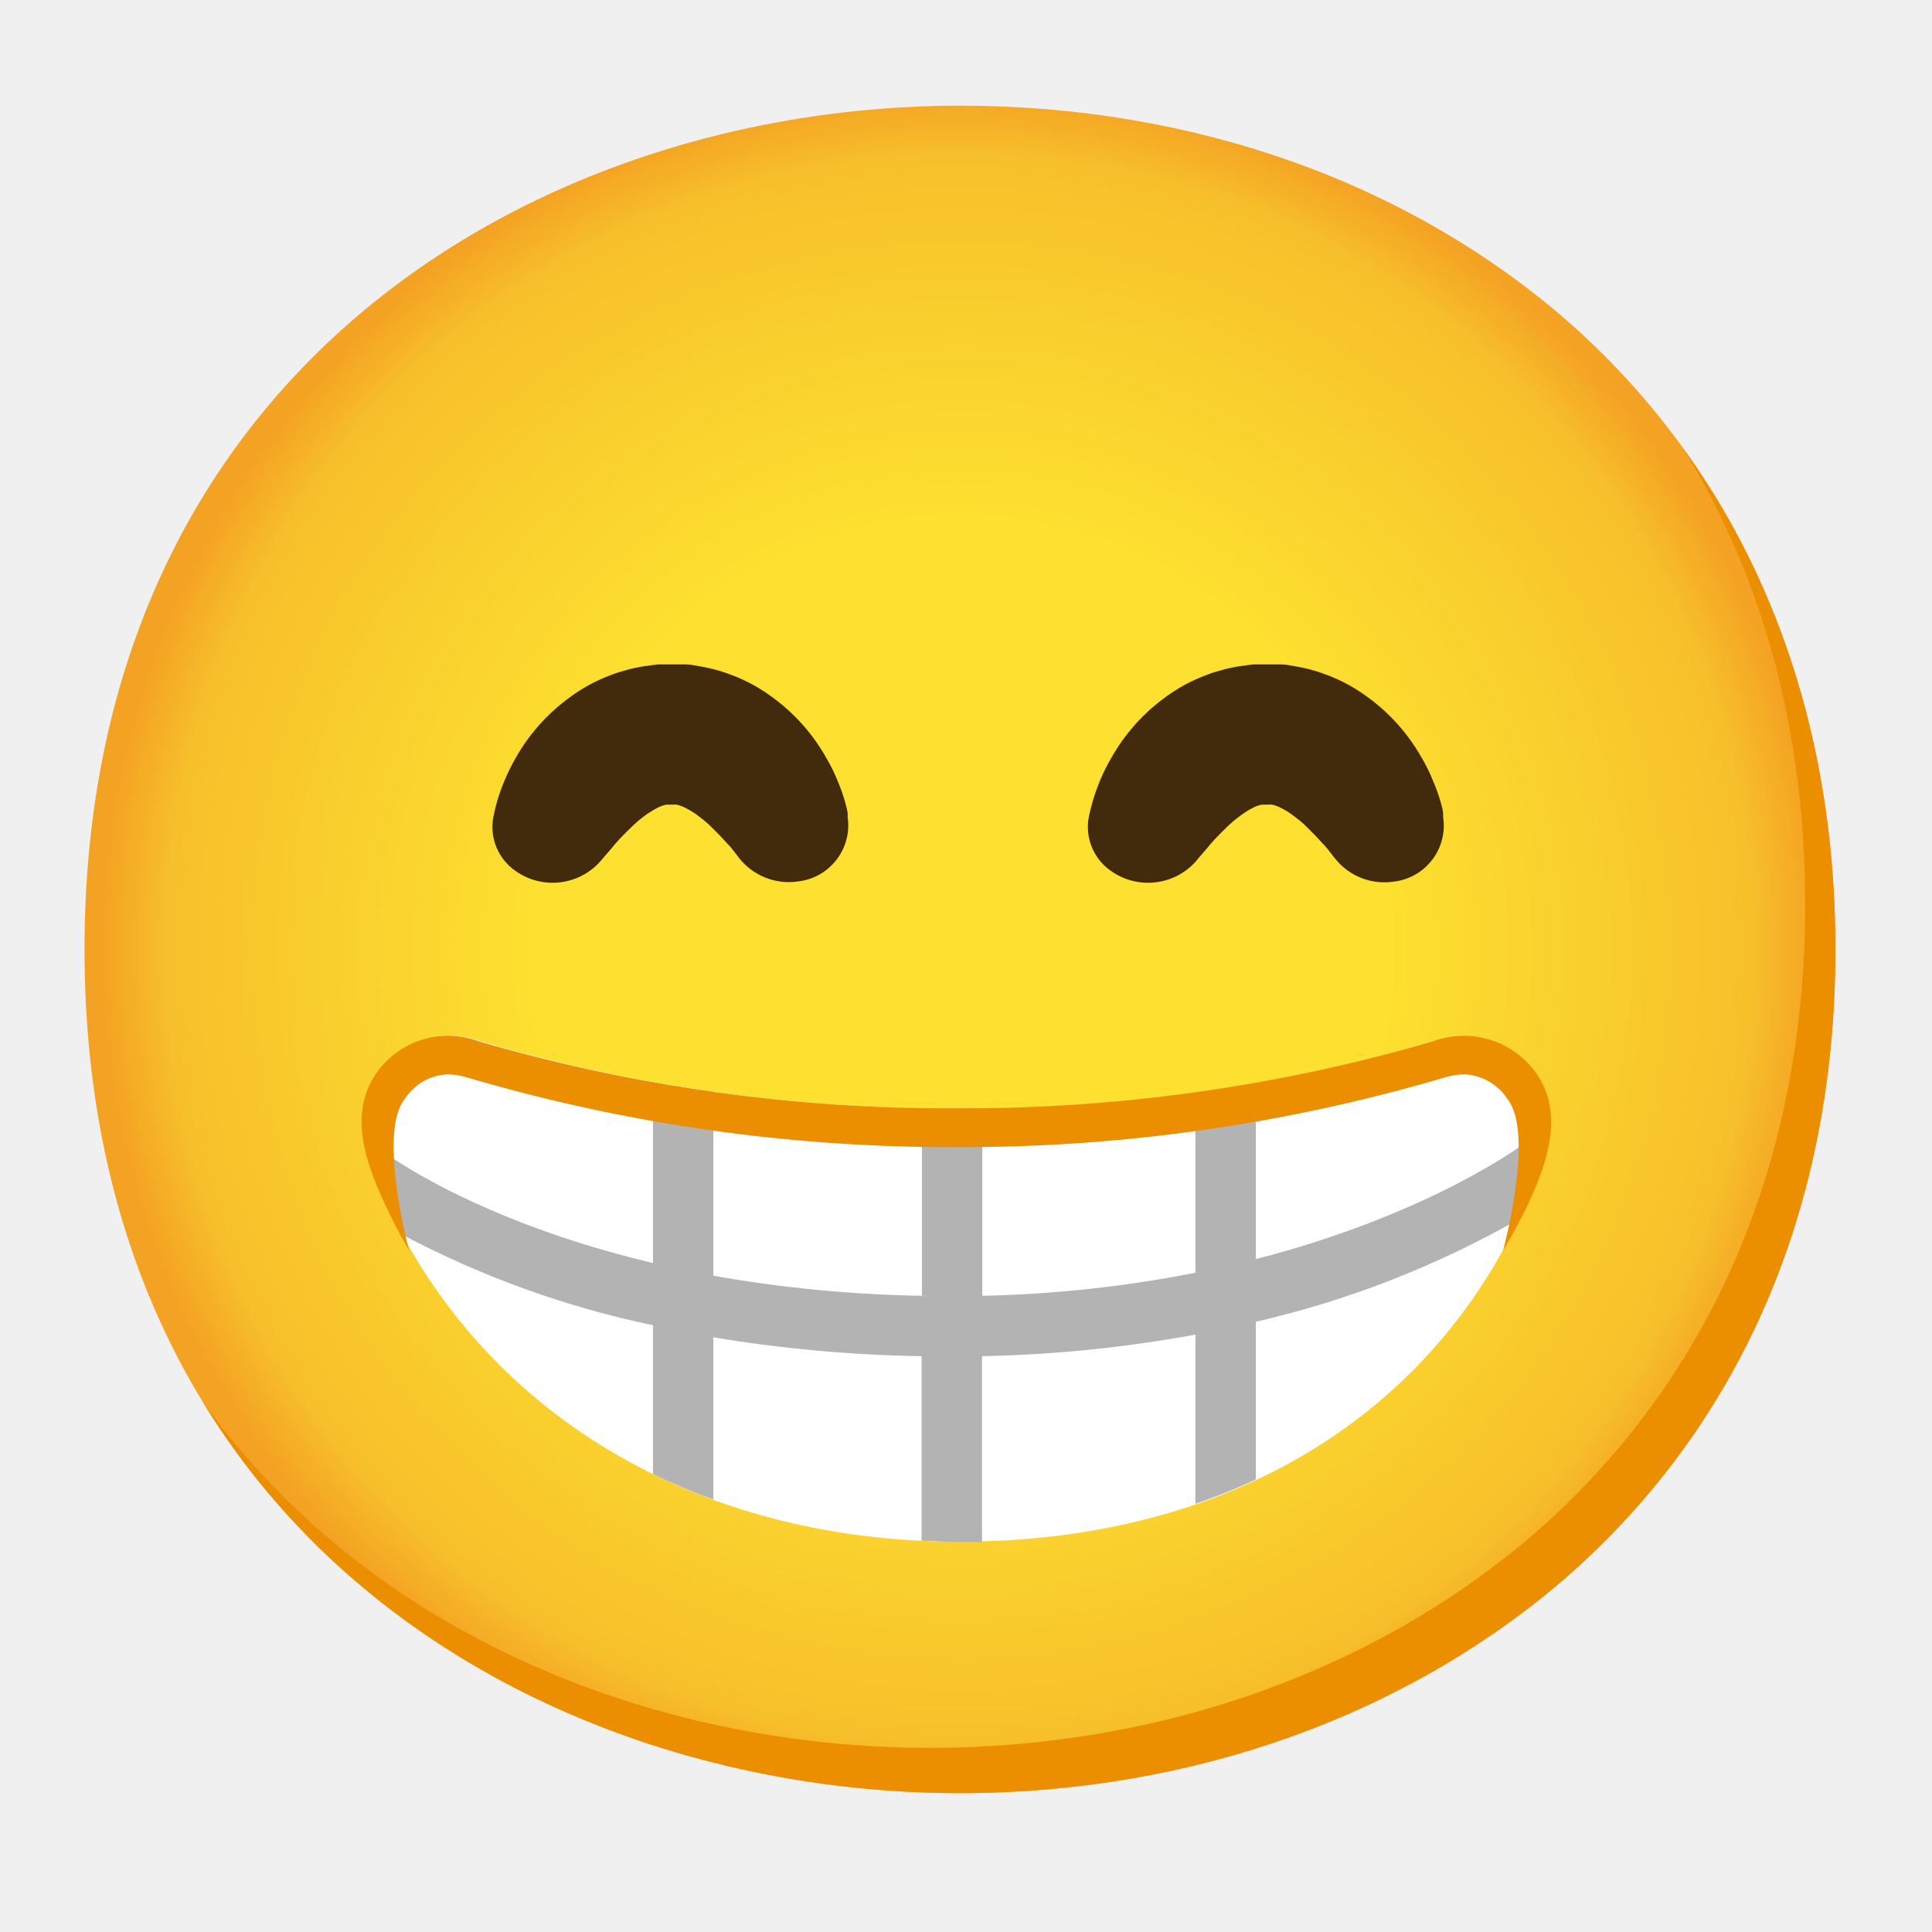
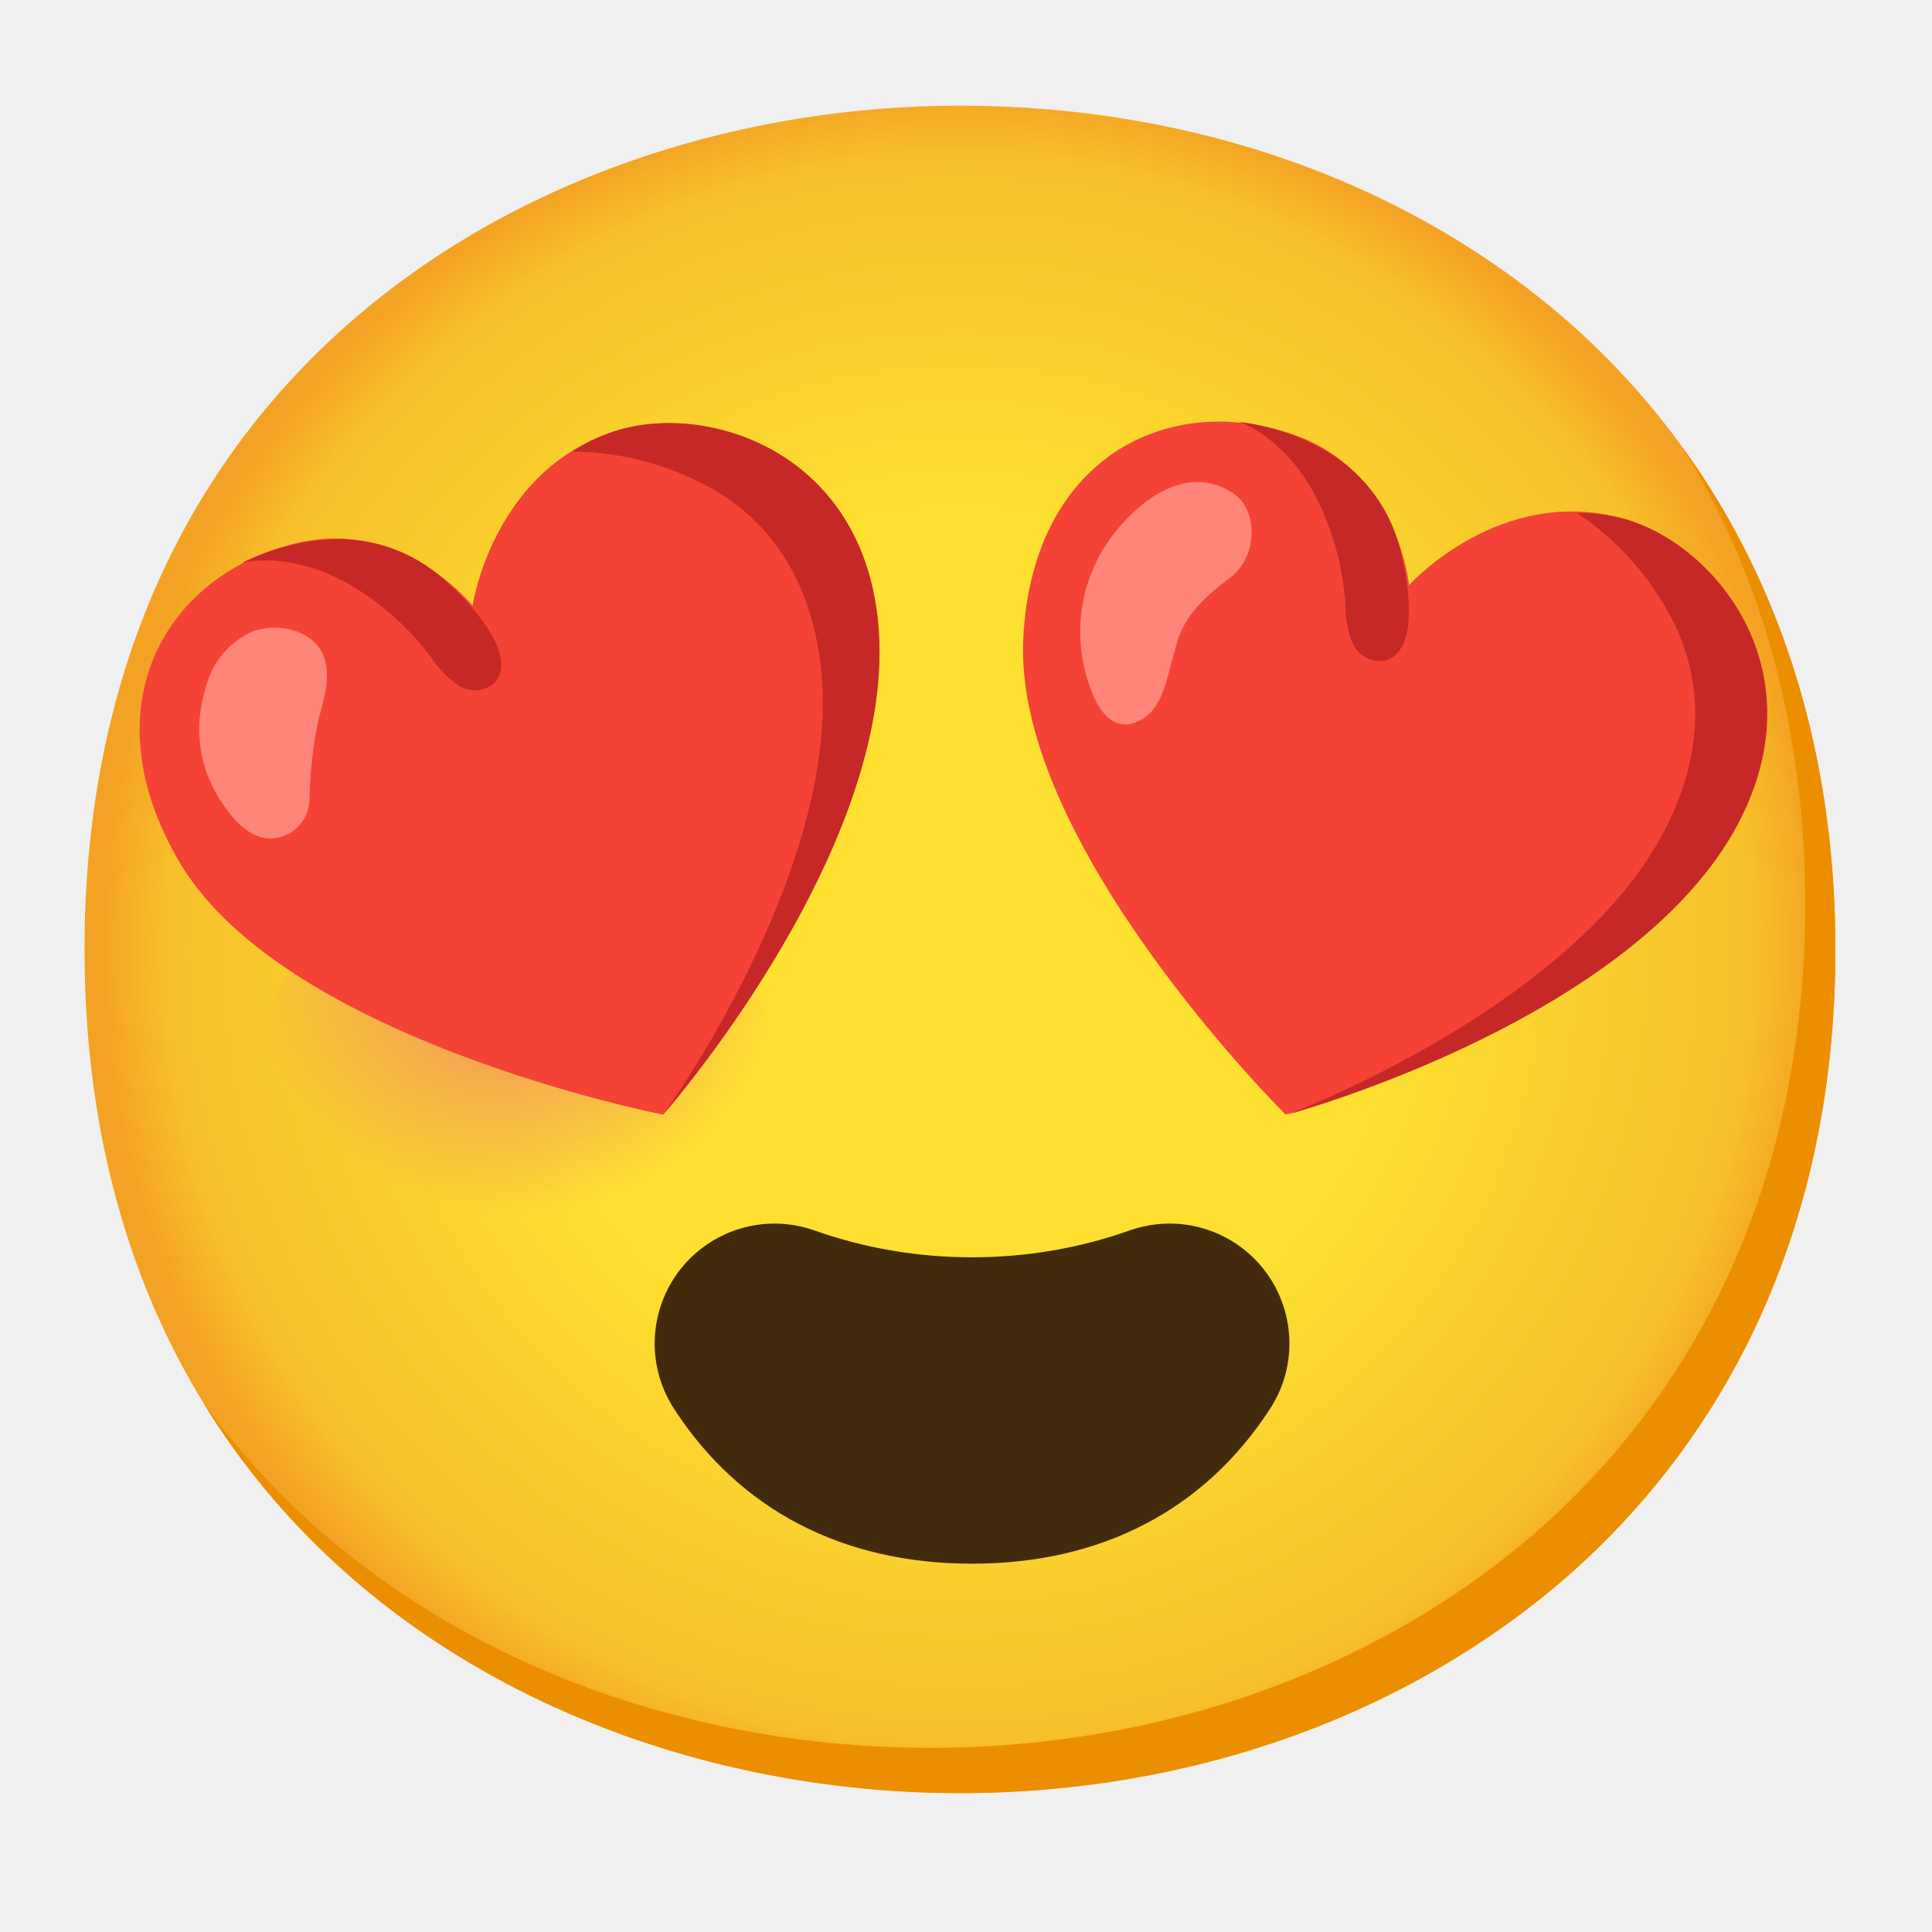
<svg xmlns="http://www.w3.org/2000/svg" version="1.1" id="Layer_1" x="0px" y="0px" viewBox="0 0 128 128" style="enable-background:new 0 0 128 128;" xml:space="preserve">
-   <g id="gold">
-     <radialGradient id="face_1_" cx="63.6" cy="216.9" r="56.96" gradientTransform="matrix(1 0 0 1 0 -154)" gradientUnits="userSpaceOnUse">
+   <g id="facial_expressions">
+     <radialGradient id="face_1_" cx="63.6" cy="512.9" r="56.96" gradientTransform="matrix(1 0 0 1 0 -450)" gradientUnits="userSpaceOnUse">
      <stop offset="0.5" style="stop-color:#FDE030" />
      <stop offset="0.92" style="stop-color:#F7C02B" />
      <stop offset="1" style="stop-color:#F4A223" />
    </radialGradient>
    <path id="face" style="fill:url(#face_1_);" d="M63.6,118.8c-27.9,0-58-17.5-58-55.9S35.7,7,63.6,7c15.5,0,29.8,5.1,40.4,14.4   c11.5,10.2,17.6,24.6,17.6,41.5s-6.1,31.2-17.6,41.4C93.4,113.6,79,118.8,63.6,118.8z" />
    <path style="fill:#EB8F00;" d="M111.49,29.67c5.33,8.6,8.11,18.84,8.11,30.23c0,16.9-6.1,31.2-17.6,41.4   c-10.6,9.3-25,14.5-40.4,14.5c-18.06,0-37-7.35-48.18-22.94c10.76,17.66,31,25.94,50.18,25.94c15.4,0,29.8-5.2,40.4-14.5   c11.5-10.2,17.6-24.5,17.6-41.4C121.6,50.16,118.13,38.84,111.49,29.67z" />
-   </g>
-   <g id="facial_expressions">
-     <path style="fill:#FFFFFF;" d="M101.7,72.21c-1.4-2.52-4.44-3.63-7.14-2.6c-9,2.8-20,3.83-31.08,3.84   C52.79,73.49,42.15,72,31.89,69c-2.7-1.03-5.74,0.08-7.14,2.6c-1.36,2.51-0.37,5.42,0.77,7.93C32,93.65,46.1,102.09,63.4,102.14   h0.16c17.3,0,30.94-7.9,37.37-22C102.07,77.63,103.06,74.72,101.7,72.21z" />
-     <g id="smiling-eyes-grinning-face">
-       <g id="eyes">
-         <path style="fill:#422B0D;" d="M49,56.89l-0.15-0.2l-0.43-0.55l-0.53-0.57c-0.22-0.25-0.48-0.49-0.73-0.75s-0.56-0.51-0.84-0.72     c-0.26-0.2-0.54-0.39-0.84-0.54c-0.2-0.11-0.42-0.2-0.65-0.25c-0.07-0.01-0.14-0.01-0.21,0c0,0-0.06,0-0.09,0h-0.08     c0.12,0-0.27,0,0.27,0h-0.55c-0.15,0-0.05,0,0,0h0.08c0.08,0,0,0,0,0h-0.11c-0.23,0.05-0.45,0.13-0.66,0.25     c-0.29,0.16-0.58,0.34-0.84,0.54c-0.29,0.22-0.57,0.46-0.83,0.72c-0.53,0.51-1,1-1.3,1.39l-0.52,0.6l-0.23,0.27     c-1.44,1.61-3.87,1.87-5.62,0.61c-1.12-0.78-1.69-2.13-1.47-3.48c0,0,0.07-0.4,0.26-1.11c0.3-1.01,0.72-1.99,1.25-2.91     c0.85-1.5,2-2.81,3.38-3.85c0.91-0.7,1.92-1.26,3-1.65c0.3-0.12,0.61-0.21,0.92-0.29c0.33-0.1,0.66-0.17,1-0.23l0.61-0.09     l0.51-0.06h0.55h0.79h0.51c0.34,0,0.67,0.09,1,0.14c0.64,0.11,1.28,0.28,1.89,0.51c1.08,0.39,2.09,0.95,3,1.65     c1.38,1.04,2.53,2.35,3.38,3.85c0.31,0.52,0.58,1.07,0.8,1.63c0.19,0.45,0.35,0.9,0.48,1.37c0.07,0.24,0.13,0.48,0.16,0.72v0.25     c0.3,2.04-1.12,3.94-3.16,4.24c-0.05,0.01-0.1,0.01-0.15,0.02C51.39,58.61,49.93,58.03,49,56.89z" />
-         <path style="fill:#422B0D;" d="M88.46,56.89l-0.16-0.2l-0.43-0.55l-0.53-0.57c-0.22-0.25-0.48-0.49-0.73-0.75     s-0.56-0.51-0.84-0.72c-0.26-0.2-0.54-0.39-0.84-0.54c-0.2-0.11-0.42-0.2-0.65-0.25c-0.07-0.01-0.14-0.01-0.21,0     c0,0-0.06,0-0.09,0H83.9c0.12,0-0.27,0,0.27,0h-0.55c-0.15,0-0.05,0,0,0h0.08c0.08,0,0,0,0,0h-0.11     c-0.23,0.05-0.45,0.13-0.66,0.25c-0.29,0.15-0.57,0.34-0.83,0.54c-0.3,0.22-0.58,0.46-0.84,0.72c-0.53,0.51-1,1-1.3,1.39     l-0.52,0.6l-0.22,0.27c-1.45,1.61-3.87,1.87-5.63,0.61c-1.12-0.78-1.69-2.13-1.47-3.48c0,0,0.07-0.4,0.27-1.11     c0.3-1.02,0.71-2,1.25-2.91c0.85-1.5,1.99-2.81,3.37-3.85c0.91-0.7,1.92-1.26,3-1.65c0.3-0.12,0.61-0.21,0.92-0.29     c0.33-0.1,0.66-0.17,1-0.23l0.62-0.09l0.5-0.06h0.55h0.79h0.51c0.34,0,0.67,0.09,1,0.14c0.65,0.11,1.28,0.28,1.89,0.51     c1.08,0.39,2.09,0.95,3,1.65c1.38,1.04,2.53,2.35,3.38,3.85c0.31,0.52,0.58,1.07,0.8,1.63c0.19,0.44,0.35,0.89,0.48,1.35     c0.07,0.24,0.13,0.48,0.16,0.72v0.25c0.32,2.04-1.08,3.95-3.12,4.27c-0.03,0-0.06,0.01-0.09,0.01     C90.91,58.65,89.4,58.07,88.46,56.89z" />
+     <g id="smiling-face-with-heart-eyes">
+       <path id="mouth" style="fill:#422B0D;" d="M64.4,83.3c-3.58,0-7.13-0.6-10.5-1.8c-4.15-1.43-8.66,0.78-10.09,4.92    c-0.81,2.34-0.48,4.92,0.89,6.98c4.3,6.6,11.1,10.2,19.7,10.2s15.4-3.6,19.7-10.2c2.43-3.65,1.43-8.58-2.22-11.01    c-2.06-1.37-4.64-1.7-6.98-0.89C71.53,82.7,67.98,83.3,64.4,83.3z" />
+       <g id="blush">
+         <radialGradient id="SVGID_1_" cx="66.245" cy="-1690.454" r="19.461" gradientTransform="matrix(0.98 0 0 0.88 -30.72 1552.71)" gradientUnits="userSpaceOnUse">
+           <stop offset="0" style="stop-color:#ED7770" />
+           <stop offset="0.9" style="stop-color:#ED7770;stop-opacity:0" />
+         </radialGradient>
+         <ellipse style="opacity:0.8;fill:url(#SVGID_1_);enable-background:new    ;" cx="34.2" cy="72.7" rx="17.5" ry="16.5" />
+         <radialGradient id="SVGID_2_" cx="123.12" cy="-2397.59" r="19.46" gradientTransform="matrix(1 0 0 -1 0 130)" gradientUnits="userSpaceOnUse">
+           <stop offset="0" style="stop-color:#ED7770" />
+           <stop offset="0.9" style="stop-color:#ED7770;stop-opacity:0" />
+         </radialGradient>
+         <ellipse style="opacity:0.8;fill:url(#SVGID_2_);enable-background:new    ;" cx="94.6" cy="72.7" rx="17.5" ry="16.5" />
      </g>
    </g>
-     <path style="fill:#422B0D;" d="M62.84,74.7" />
-     <path style="fill:#422B0D;" d="M62.84,74.7" />
-     <path style="fill:#422B0D;" d="M63.42,100.89" />
-     <path style="fill:#422B0D;" d="M63.49,74.7" />
-     <path style="fill:#422B0D;" d="M63.49,74.7" />
-     <path style="fill:#422B0D;" d="M63.42,100.89" />
+     <path style="fill:#F44336;" d="M107.59,34.37c-8.21-2.31-14.24,4.4-14.24,4.4s-0.7-7.61-7.72-10c-8.42-2.89-17.31,1.71-17.84,13.64   C67.19,56,85.17,73.84,85.17,73.84s22.32-6,29.63-18.72C120.75,44.77,113.8,36.11,107.59,34.37z" />
+     <path style="fill:#C62828;" d="M107.59,34.37c-1.01-0.27-2.05-0.39-3.09-0.37c2.94,1.97,5.27,4.72,6.72,7.94   c1.41,3.39,1.78,7.77-0.9,13c-5.81,11.37-23.7,18.41-25,18.9c1.63-0.46,22.49-6.46,29.52-18.69   C120.75,44.77,113.8,36.11,107.59,34.37z" />
+     <path style="fill:#C62828;" d="M93.34,40c-0.06-1.04-0.22-2.08-0.46-3.1c-0.58-2.94-2.4-5.49-5-7c-1.78-1.04-3.75-1.7-5.79-1.95   c0,0,3,0.91,5.14,5.06c1.09,2.18,1.74,4.56,1.9,6.99c-0.01,0.89,0.15,1.76,0.47,2.59c0.36,0.83,1.24,1.32,2.14,1.18   C93.11,43.42,93.41,41.71,93.34,40z" />
+     <path style="fill:#FF847A;" d="M73.9,35.23c1.87-2.32,4.94-4.53,7.88-2.49c1.56,1.09,1.58,4.18-0.33,5.57   c-3.22,2.36-3.37,3.91-3.73,5.21c-0.44,1.55-0.72,3.4-2.13,4.18s-2.65,0-3.39-2.23C70.94,41.99,71.58,38.11,73.9,35.23z" />
+     <path style="fill:#F44336;" d="M40.72,28.57c-8.11,2.63-9.41,11.56-9.41,11.56s-4.8-6-12-4.06C10.72,38.33,5.87,47.09,12,57.3   C19.1,69,43.94,73.85,43.94,73.85s15.25-17.36,14.29-32C57.44,29.93,46.85,26.58,40.72,28.57z" />
+     <path style="fill:#C62828;" d="M40.72,28.57c-0.99,0.32-1.94,0.78-2.81,1.36c3.54,0.01,7,1.01,10,2.89c3.06,2,5.79,5.48,6.47,11.33   C55.85,56.84,44.85,72.61,44,73.76c1.11-1.28,15.14-17.84,14.22-31.92C57.44,29.93,46.85,26.58,40.72,28.57z" />
+     <path style="fill:#C62828;" d="M32,41.18c-0.62-0.85-1.32-1.63-2.1-2.33c-2.1-2.14-5.01-3.28-8-3.12c-2.05,0.12-4.06,0.65-5.9,1.58   c0,0,3-0.91,7.08,1.37c2.13,1.23,3.98,2.88,5.46,4.84c0.48,0.75,1.1,1.39,1.83,1.9c0.76,0.49,1.76,0.4,2.43-0.21   C33.69,44.13,33,42.55,32,41.18z" />
+     <path style="fill:#FF847A;" d="M13.2,48c0.04-0.84,0.19-1.67,0.44-2.47c0.41-1.68,1.6-3.07,3.19-3.74   c1.53-0.48,3.65-0.14,4.47,1.39c0.73,1.36,0.2,3-0.2,4.5c-0.36,1.72-0.56,3.48-0.6,5.24c0.01,1.44-1.14,2.61-2.58,2.63   c-1.36,0-2.42-1.18-3.18-2.31C13.68,51.7,13.14,49.87,13.2,48z" />
  </g>
-   <path style="fill:#B3B3B3;" d="M100.89,75.83c-0.09,0.06-6.2,4.63-17.69,7.59v-11.3c-1.31,0.2-2.65,0.37-4,0.52v11.68  c-4.65,0.92-9.38,1.43-14.12,1.53V73.43H63.5c-0.81,0-1.61,0-2.42,0v12.42c0.43,0.01,0.43,0.02,0,0.02l-0.02-0.02  c-4.63-0.08-9.24-0.52-13.8-1.33V72.33c-1.36-0.18-2.69-0.39-4-0.62v11.97c-11.82-2.81-17.76-7.3-17.84-7.37  c-0.33-0.26-0.74-0.41-1.16-0.42c0.28,1.26,0.7,2.49,1.26,3.66c0.35,0.77,0.73,1.51,1.13,2.25c5.23,2.77,10.82,4.79,16.61,6v0.02  v9.84c1.3,0.63,2.64,1.2,4,1.69V88.6c4.56,0.76,9.18,1.18,13.8,1.25l0.02,0.02c-0.01,0-0.01,0-0.02,0v12.21  c0.77,0,1.55,0.08,2.34,0.08h0.16c0.51,0,1,0,1.5,0V89.85l-0.06,0l0.06,0c4.74-0.09,9.47-0.57,14.14-1.43v11.21  c1.36-0.46,2.7-1,4-1.61V87.57c6.1-1.4,11.97-3.69,17.41-6.79c0.1-0.22,0.22-0.42,0.32-0.64c0.73-1.48,1.21-3.07,1.4-4.71  C101.82,75.37,101.3,75.52,100.89,75.83z" />
-   <path style="fill:#EB8F00;" d="M102.11,71.63c-1.42-2.53-4.47-3.65-7.19-2.63c-10.26,2.99-20.9,4.48-31.58,4.43  C52.65,73.48,42.01,71.99,31.75,69c-2.69-1.02-5.73,0.08-7.13,2.6c-1.36,2.51-0.38,5.42,0.77,7.93c0.51,1.13,1.08,2.24,1.71,3.31  c0,0-2.1-7.78-0.28-10.04c0.62-0.96,1.66-1.56,2.8-1.62c0.47,0,0.93,0.08,1.38,0.22c10.44,3.07,21.27,4.62,32.16,4.6h0.35  c10.89,0.02,21.72-1.53,32.16-4.6c0.45-0.14,0.91-0.22,1.38-0.22c1.14,0.06,2.19,0.66,2.81,1.62c1.85,2.26-0.28,10.07-0.28,10.07  c0.62-1.07,1.24-2.17,1.76-3.31C102.48,77.05,103.47,74.15,102.11,71.63z" />
</svg>
